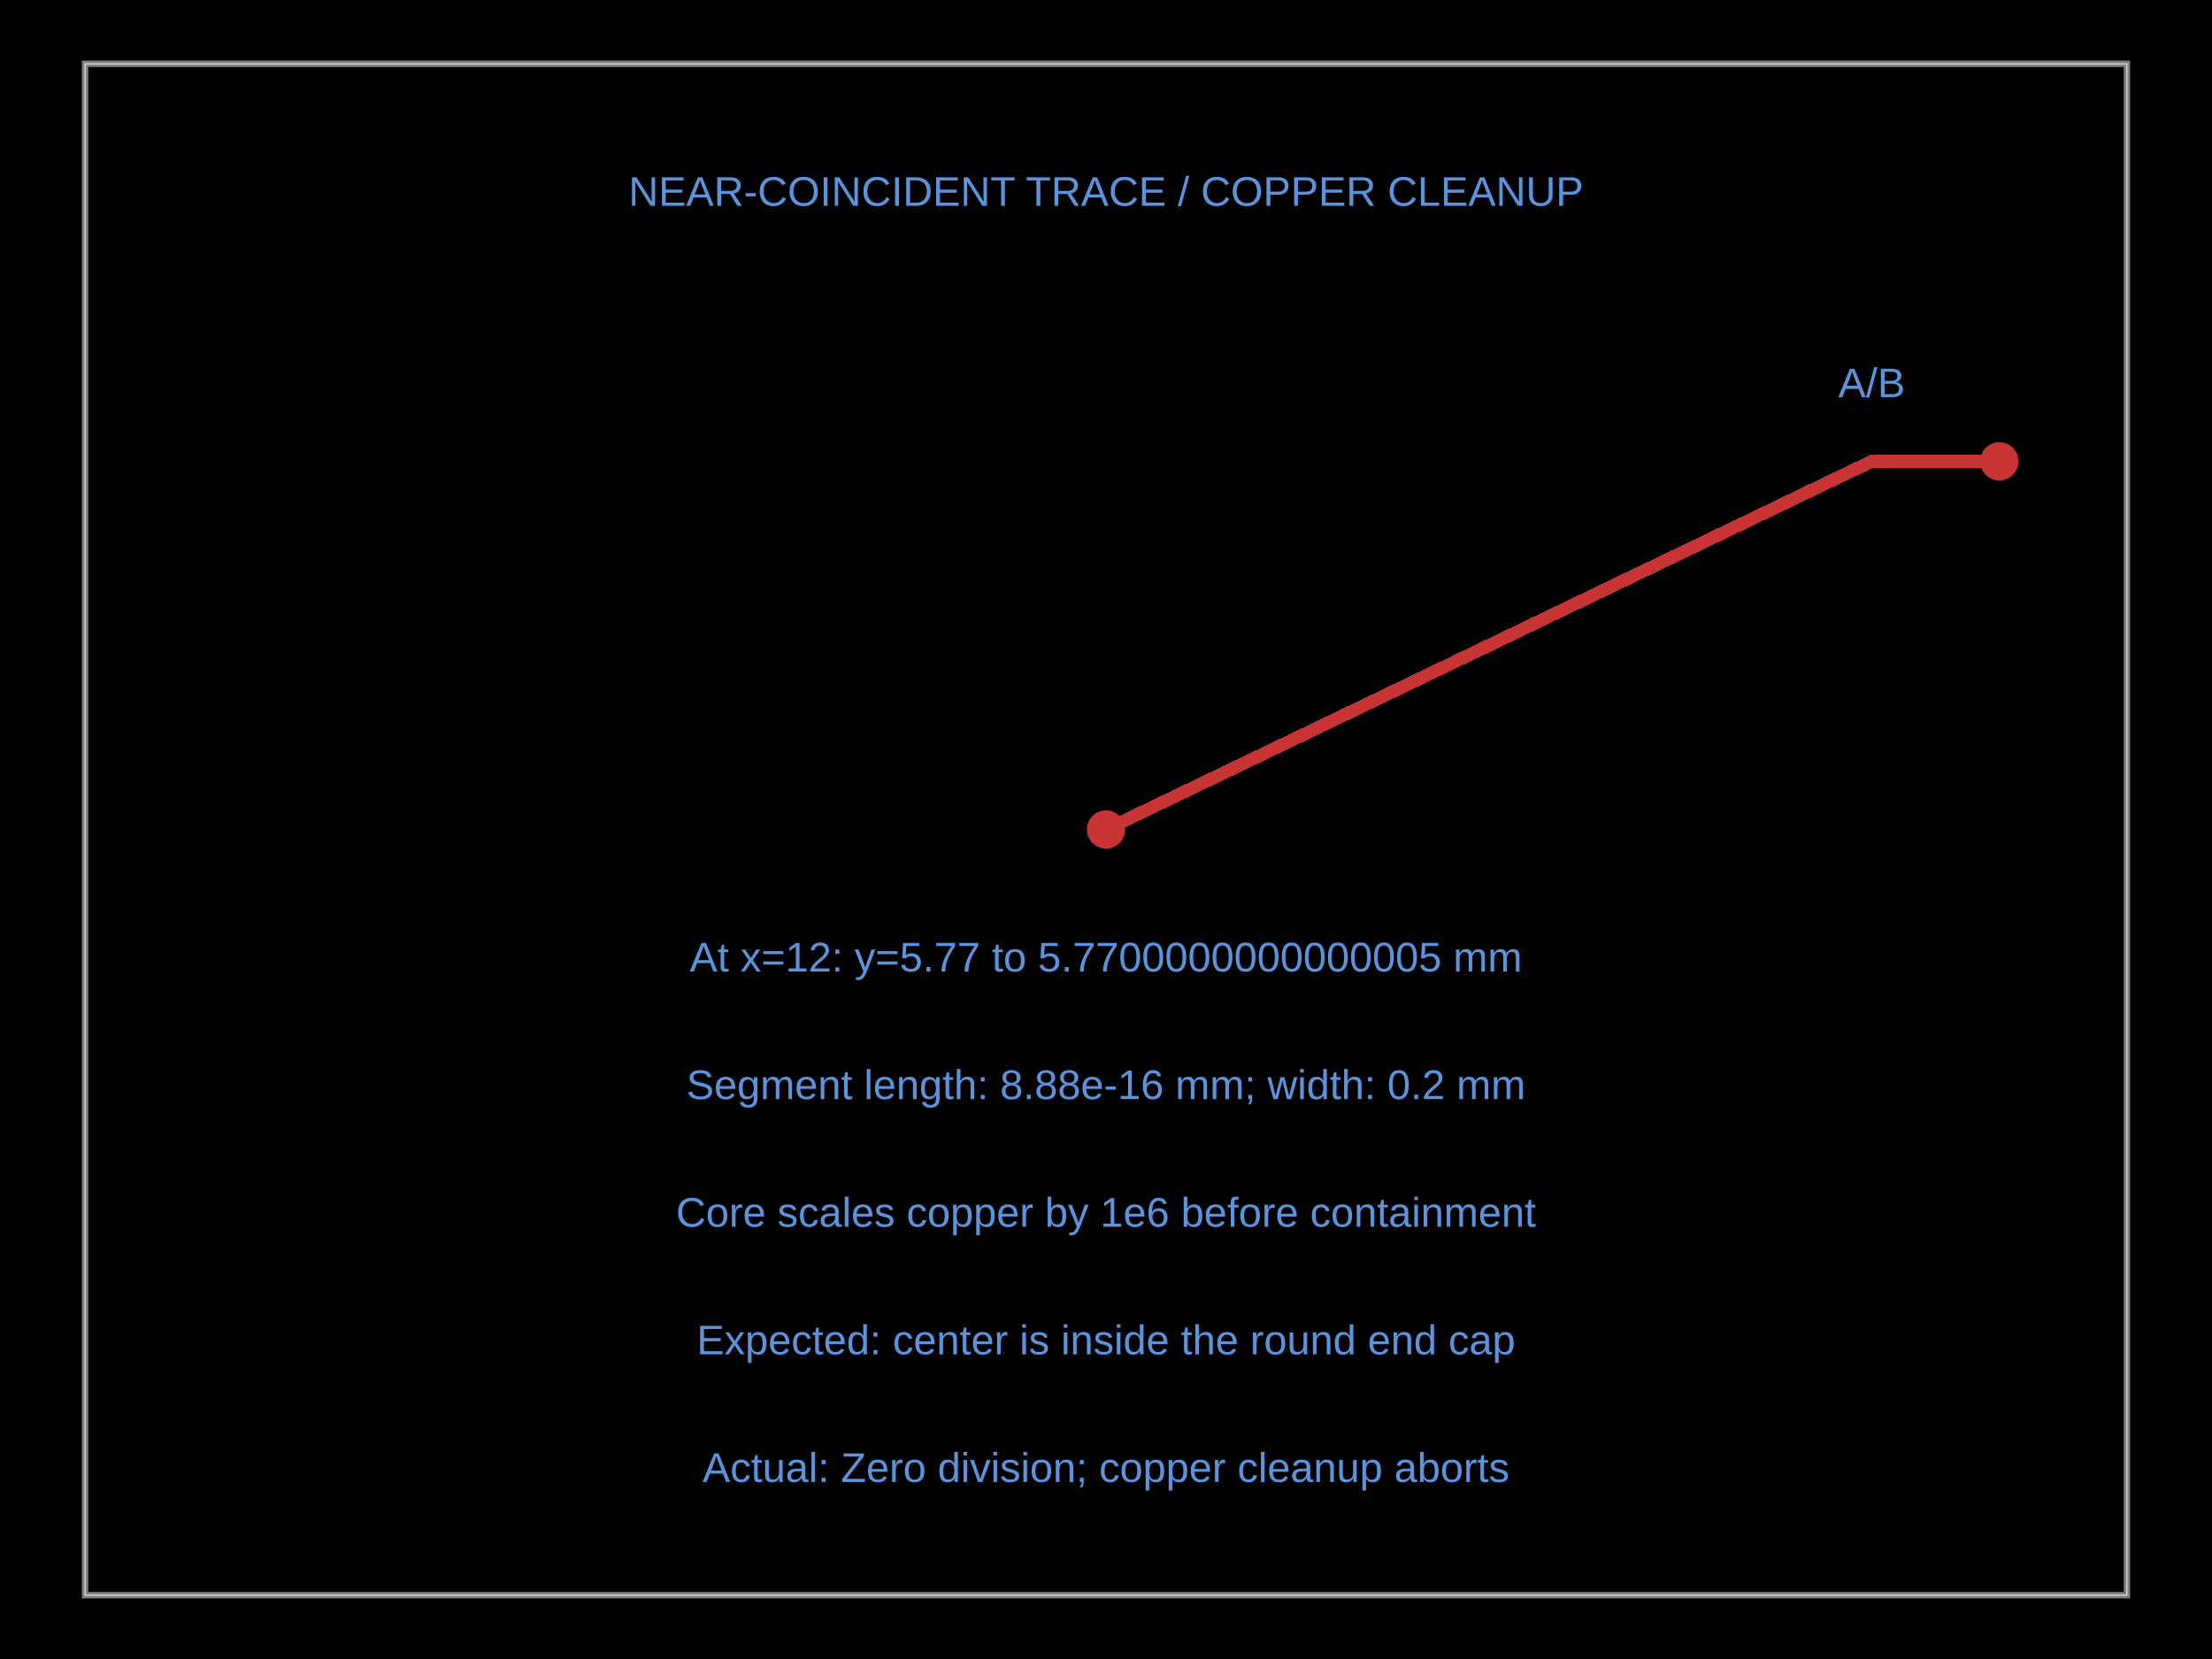
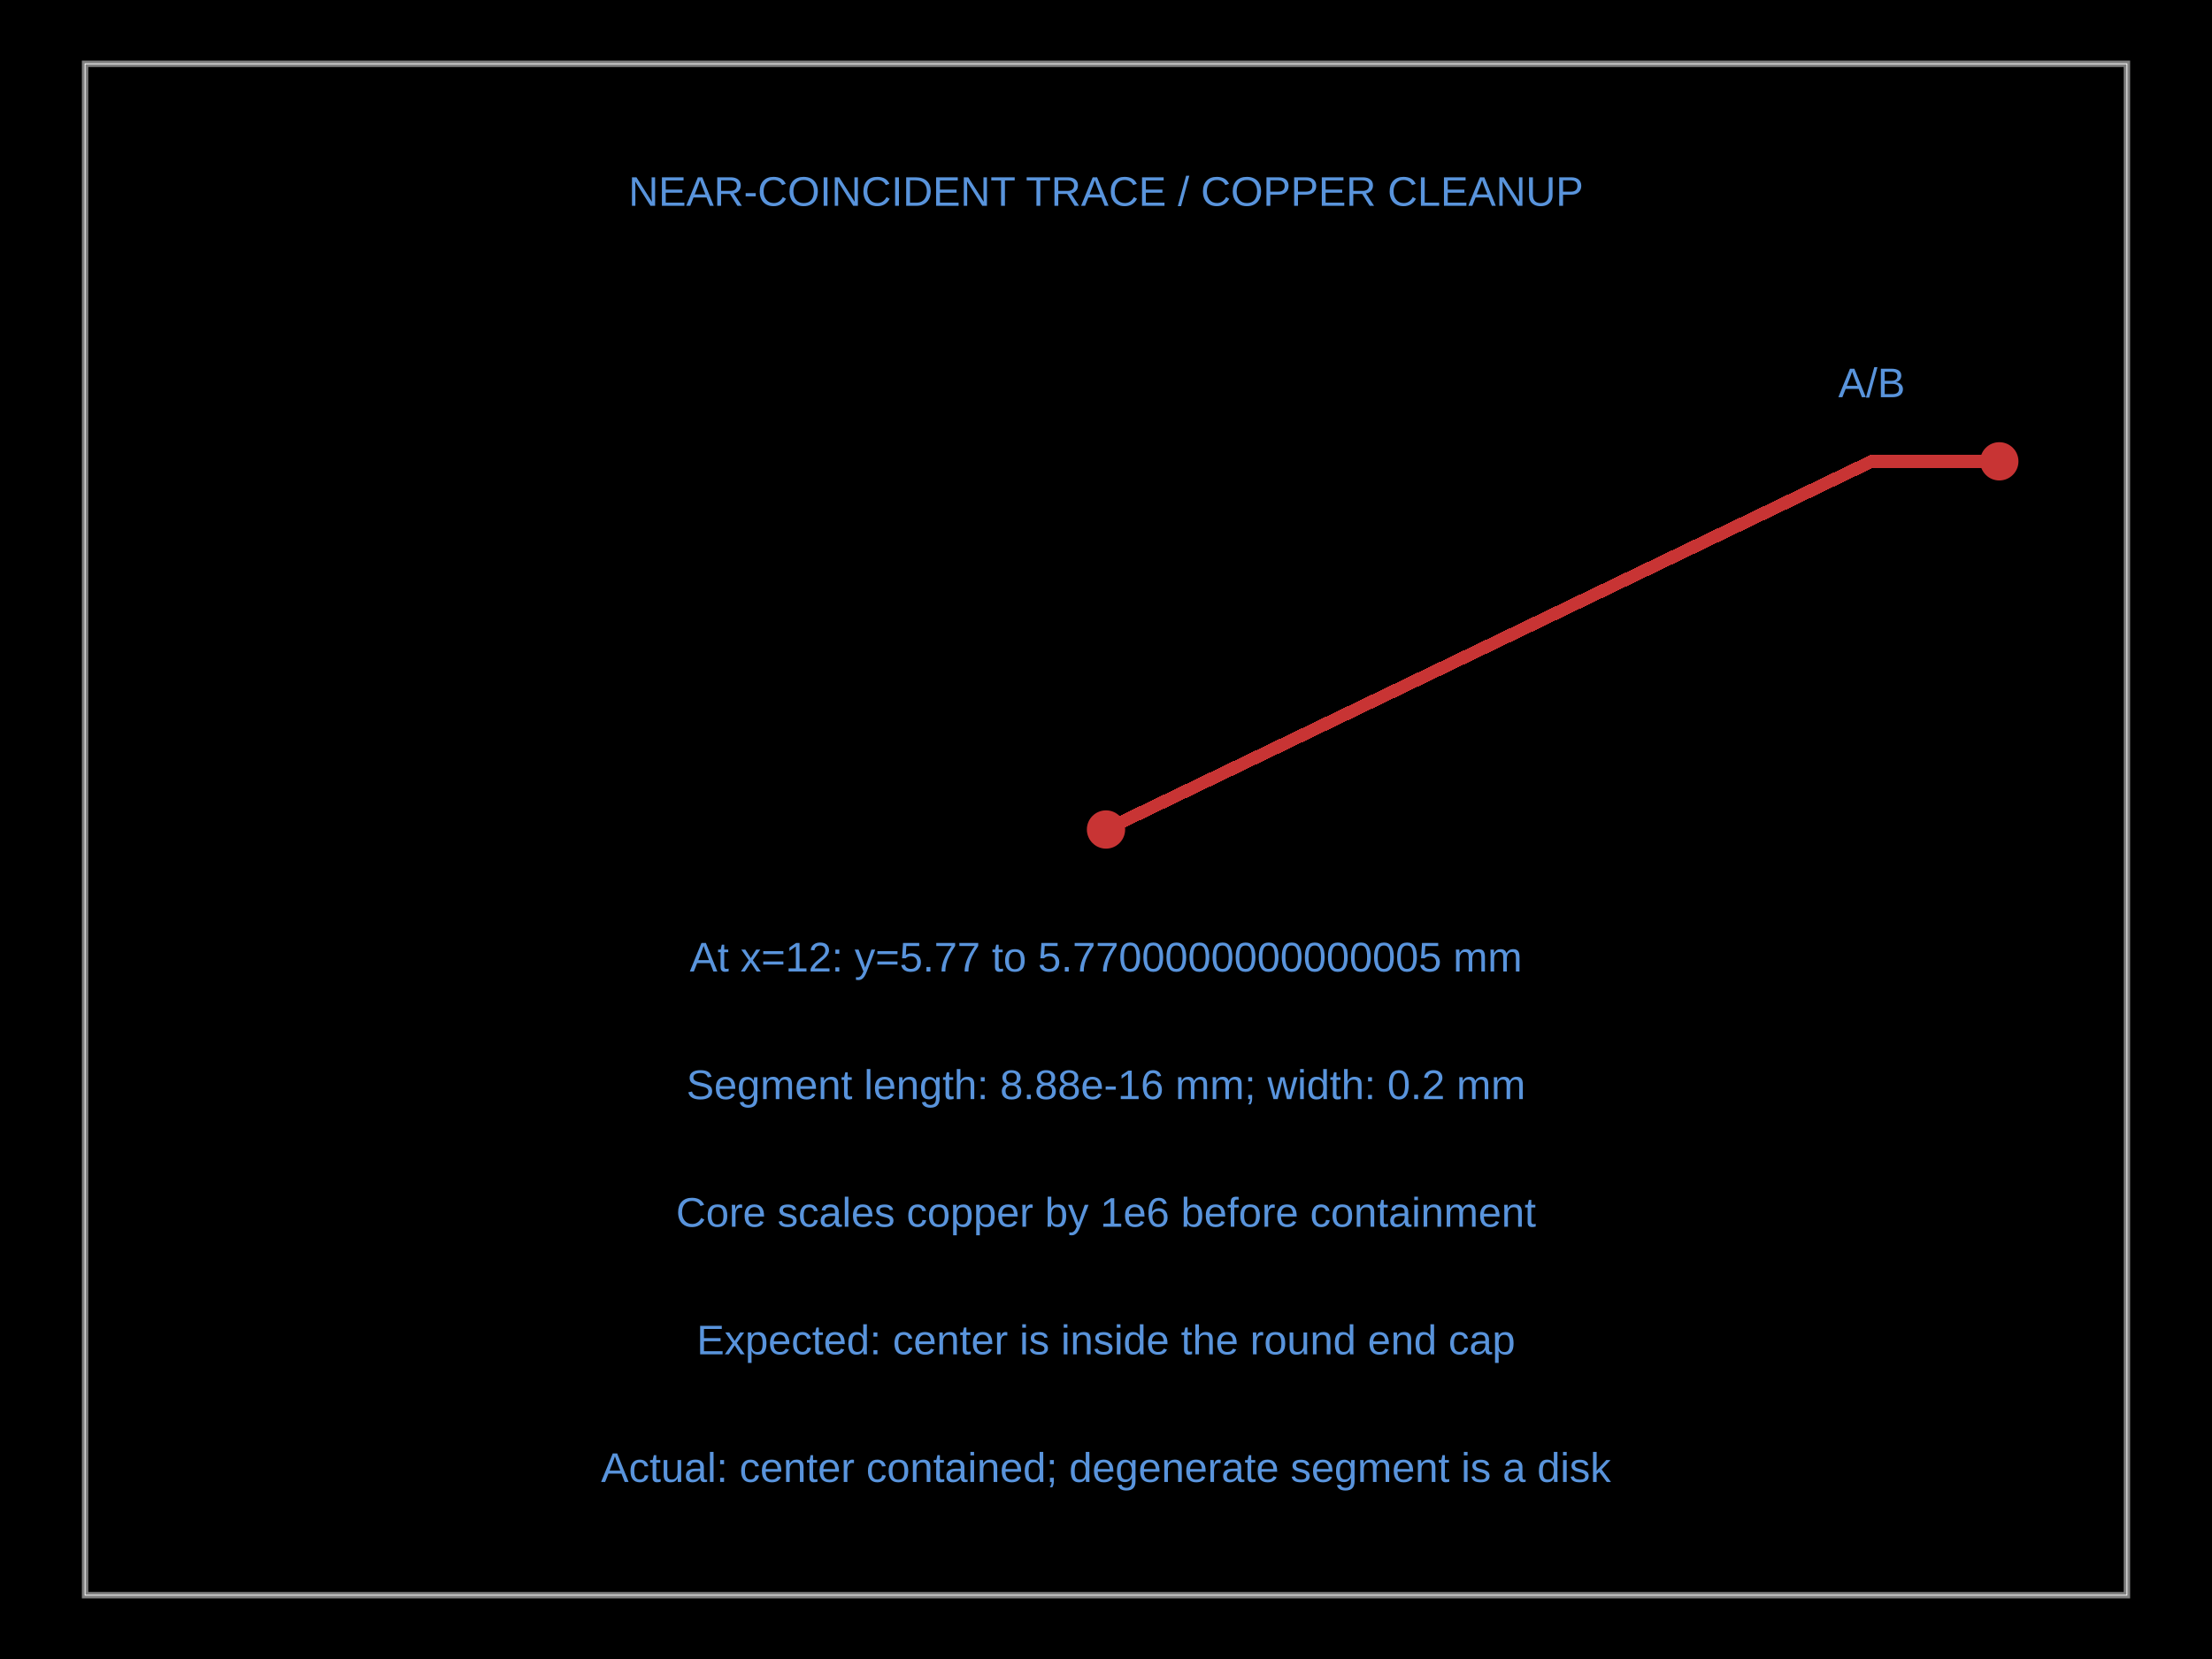
<svg xmlns="http://www.w3.org/2000/svg" width="800" height="600" data-software-used-string="@tscircuit/core@0.0.1577">
  <style />
  <rect class="boundary" x="0" y="0" fill="#000" width="800" height="600" data-type="pcb_background" data-pcb-layer="global" />
  <rect class="pcb-boundary" fill="none" stroke="#fff" stroke-width="0.3" x="30.769" y="23.077" width="738.462" height="553.846" data-type="pcb_boundary" data-pcb-layer="global" />
  <path class="pcb-board" d="M 30.769 576.923 L 769.231 576.923 L 769.231 23.077 L 30.769 23.077 Z" fill="none" stroke="rgba(255, 255, 255, 0.5)" stroke-width="2.308" data-type="pcb_board" data-pcb-layer="board" />
  <circle class="pcb-pad" fill="rgb(200, 52, 52)" cx="400" cy="300" r="6.923" data-type="pcb_smtpad" data-pcb-layer="top" data-pad-name="U1.pin1" />
  <circle class="pcb-pad" fill="rgb(200, 52, 52)" cx="723.077" cy="166.846" r="6.923" data-type="pcb_smtpad" data-pcb-layer="top" data-pad-name="U2.pin1" />
  <path class="pcb-trace" stroke="rgb(200, 52, 52)" fill="none" d="M 400 300 L 676.923 166.846" stroke-width="4.615" stroke-linecap="round" stroke-linejoin="round" shape-rendering="crispEdges" data-type="pcb_trace" data-pcb-layer="top" />
  <path class="pcb-trace" stroke="rgb(200, 52, 52)" fill="none" d="M 676.923 166.846 L 676.923 166.846" stroke-width="4.615" stroke-linecap="round" stroke-linejoin="round" shape-rendering="crispEdges" data-type="pcb_trace" data-pcb-layer="top" />
  <path class="pcb-trace" stroke="rgb(200, 52, 52)" fill="none" d="M 676.923 166.846 L 723.077 166.846" stroke-width="4.615" stroke-linecap="round" stroke-linejoin="round" shape-rendering="crispEdges" data-type="pcb_trace" data-pcb-layer="top" />
  <text x="400" y="69.231" fill="rgb(89, 148, 220)" font-family="Arial, sans-serif" font-size="15" text-anchor="middle" dominant-baseline="central" class="pcb-note-text" data-type="pcb_note_text" data-pcb-note-text-id="pcb_note_text_0" data-pcb-layer="overlay">NEAR-COINCIDENT TRACE / COPPER CLEANUP</text>
  <text x="676.923" y="138.462" fill="rgb(89, 148, 220)" font-family="Arial, sans-serif" font-size="15" text-anchor="middle" dominant-baseline="central" class="pcb-note-text" data-type="pcb_note_text" data-pcb-note-text-id="pcb_note_text_1" data-pcb-layer="overlay">A/B</text>
  <text x="400" y="346.154" fill="rgb(89, 148, 220)" font-family="Arial, sans-serif" font-size="15" text-anchor="middle" dominant-baseline="central" class="pcb-note-text" data-type="pcb_note_text" data-pcb-note-text-id="pcb_note_text_2" data-pcb-layer="overlay">At x=12: y=5.77 to 5.7700000000000005 mm</text>
  <text x="400" y="392.308" fill="rgb(89, 148, 220)" font-family="Arial, sans-serif" font-size="15" text-anchor="middle" dominant-baseline="central" class="pcb-note-text" data-type="pcb_note_text" data-pcb-note-text-id="pcb_note_text_3" data-pcb-layer="overlay">Segment length: 8.88e-16 mm; width: 0.2 mm</text>
  <text x="400" y="438.462" fill="rgb(89, 148, 220)" font-family="Arial, sans-serif" font-size="15" text-anchor="middle" dominant-baseline="central" class="pcb-note-text" data-type="pcb_note_text" data-pcb-note-text-id="pcb_note_text_4" data-pcb-layer="overlay">Core scales copper by 1e6 before containment</text>
  <text x="400" y="484.615" fill="rgb(89, 148, 220)" font-family="Arial, sans-serif" font-size="15" text-anchor="middle" dominant-baseline="central" class="pcb-note-text" data-type="pcb_note_text" data-pcb-note-text-id="pcb_note_text_5" data-pcb-layer="overlay">Expected: center is inside the round end cap</text>
-   <text x="400" y="530.769" fill="rgb(89, 148, 220)" font-family="Arial, sans-serif" font-size="15" text-anchor="middle" dominant-baseline="central" class="pcb-note-text" data-type="pcb_note_text" data-pcb-note-text-id="pcb_note_text_6" data-pcb-layer="overlay">Actual: Zero division; copper cleanup aborts</text>
+   <text x="400" y="530.769" fill="rgb(89, 148, 220)" font-family="Arial, sans-serif" font-size="15" text-anchor="middle" dominant-baseline="central" class="pcb-note-text" data-type="pcb_note_text" data-pcb-note-text-id="pcb_note_text_6" data-pcb-layer="overlay">Actual: center contained; degenerate segment is a disk</text>
</svg>
